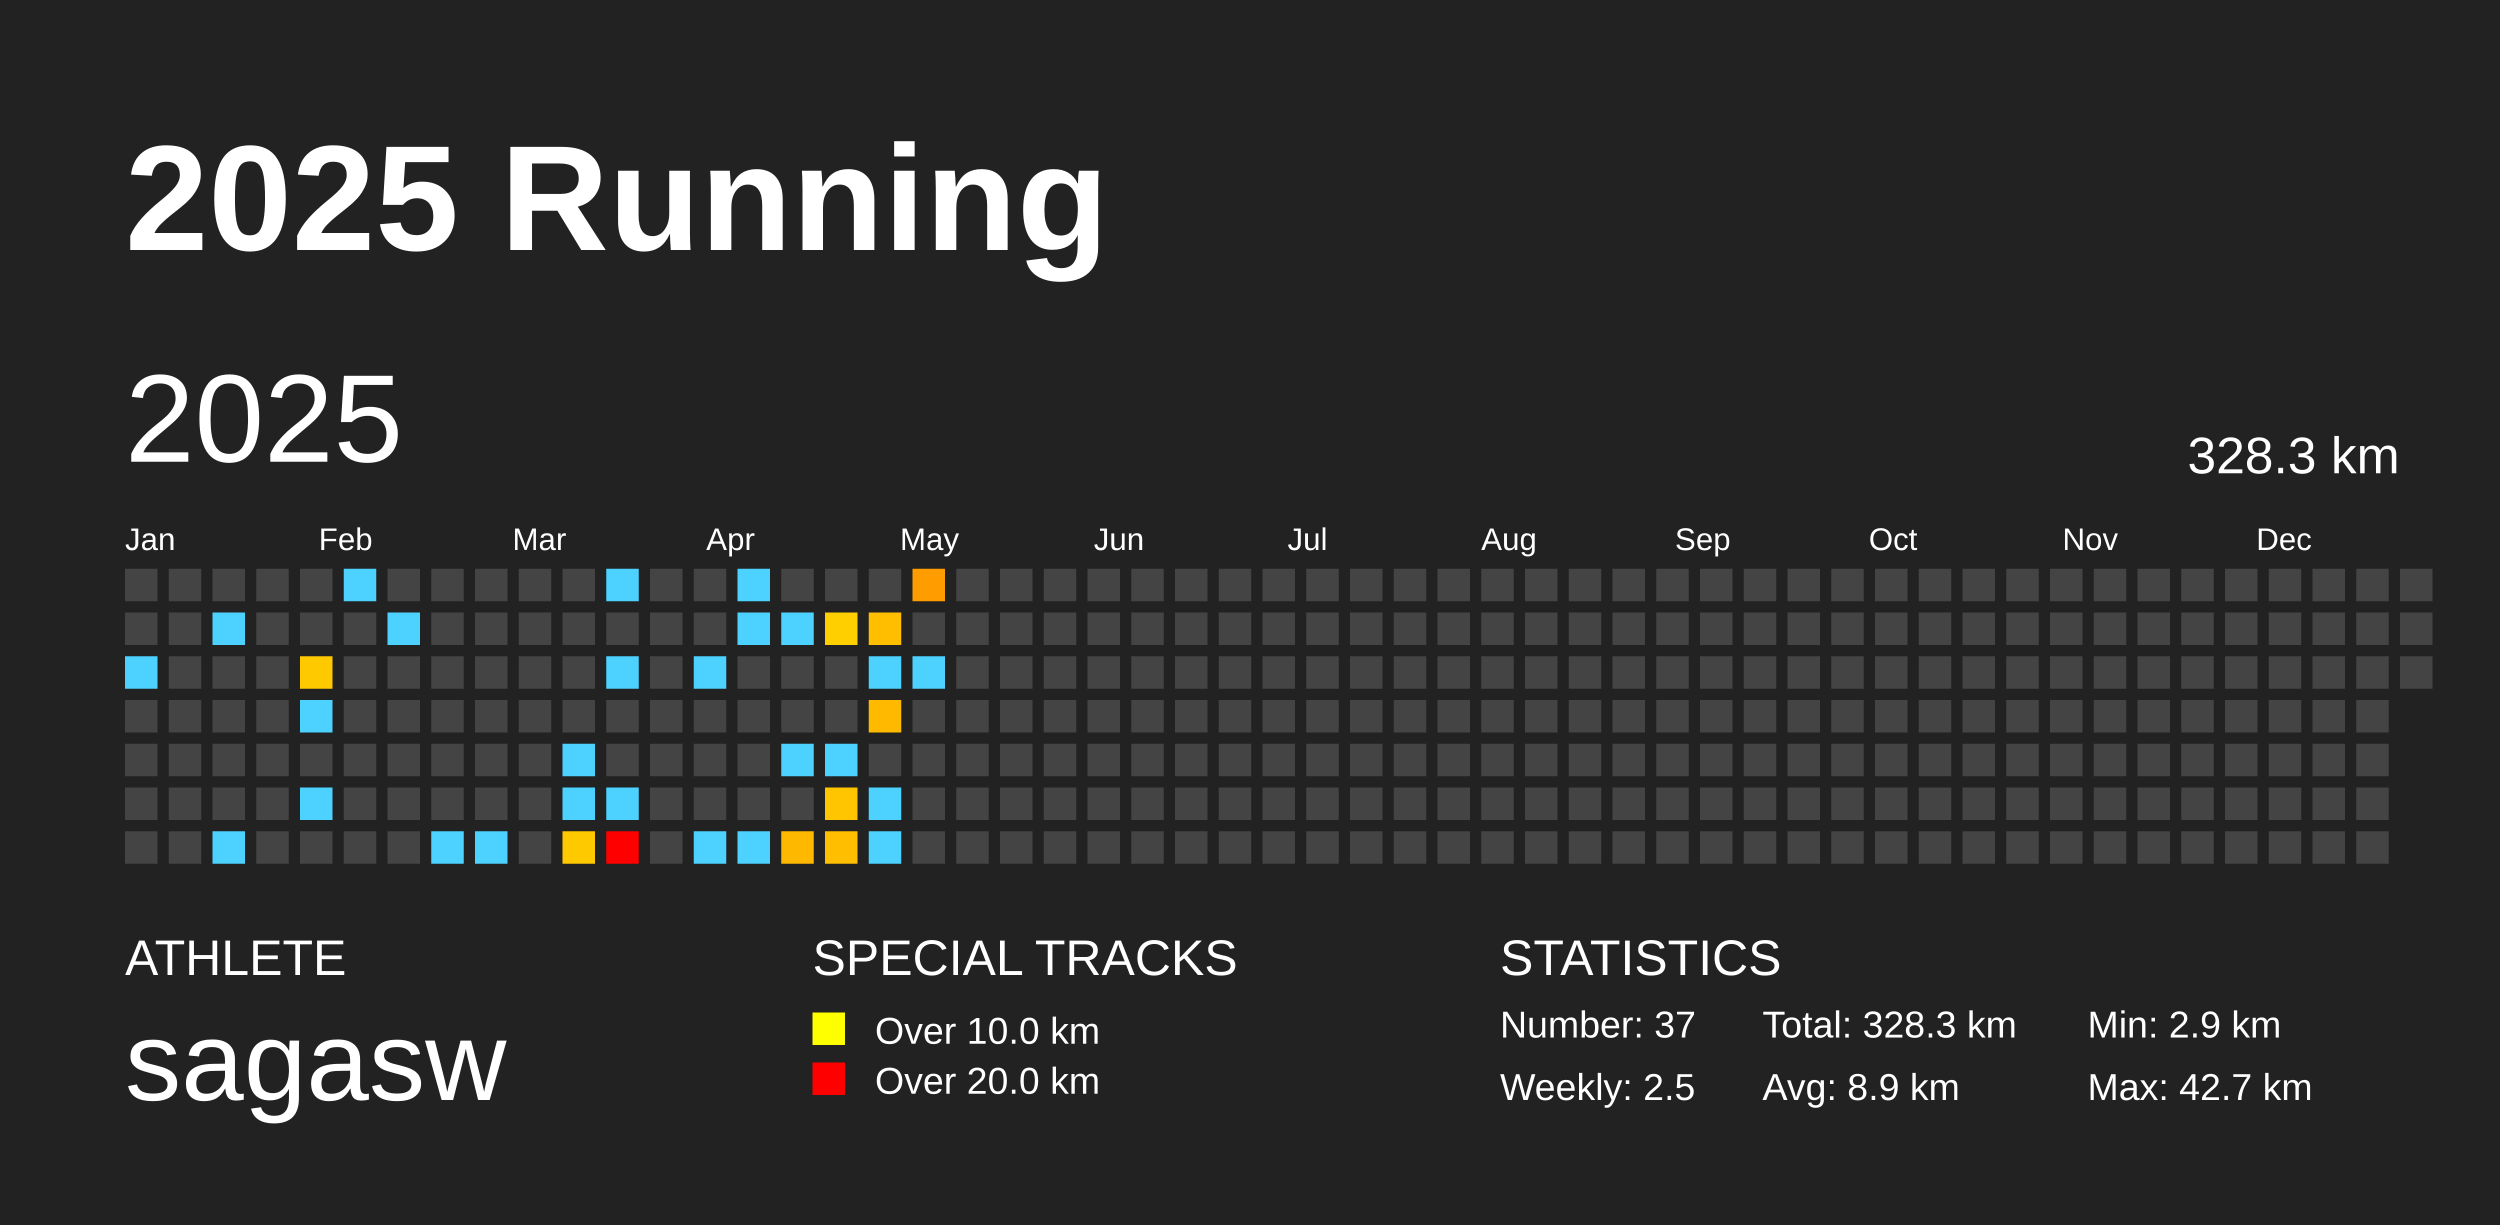
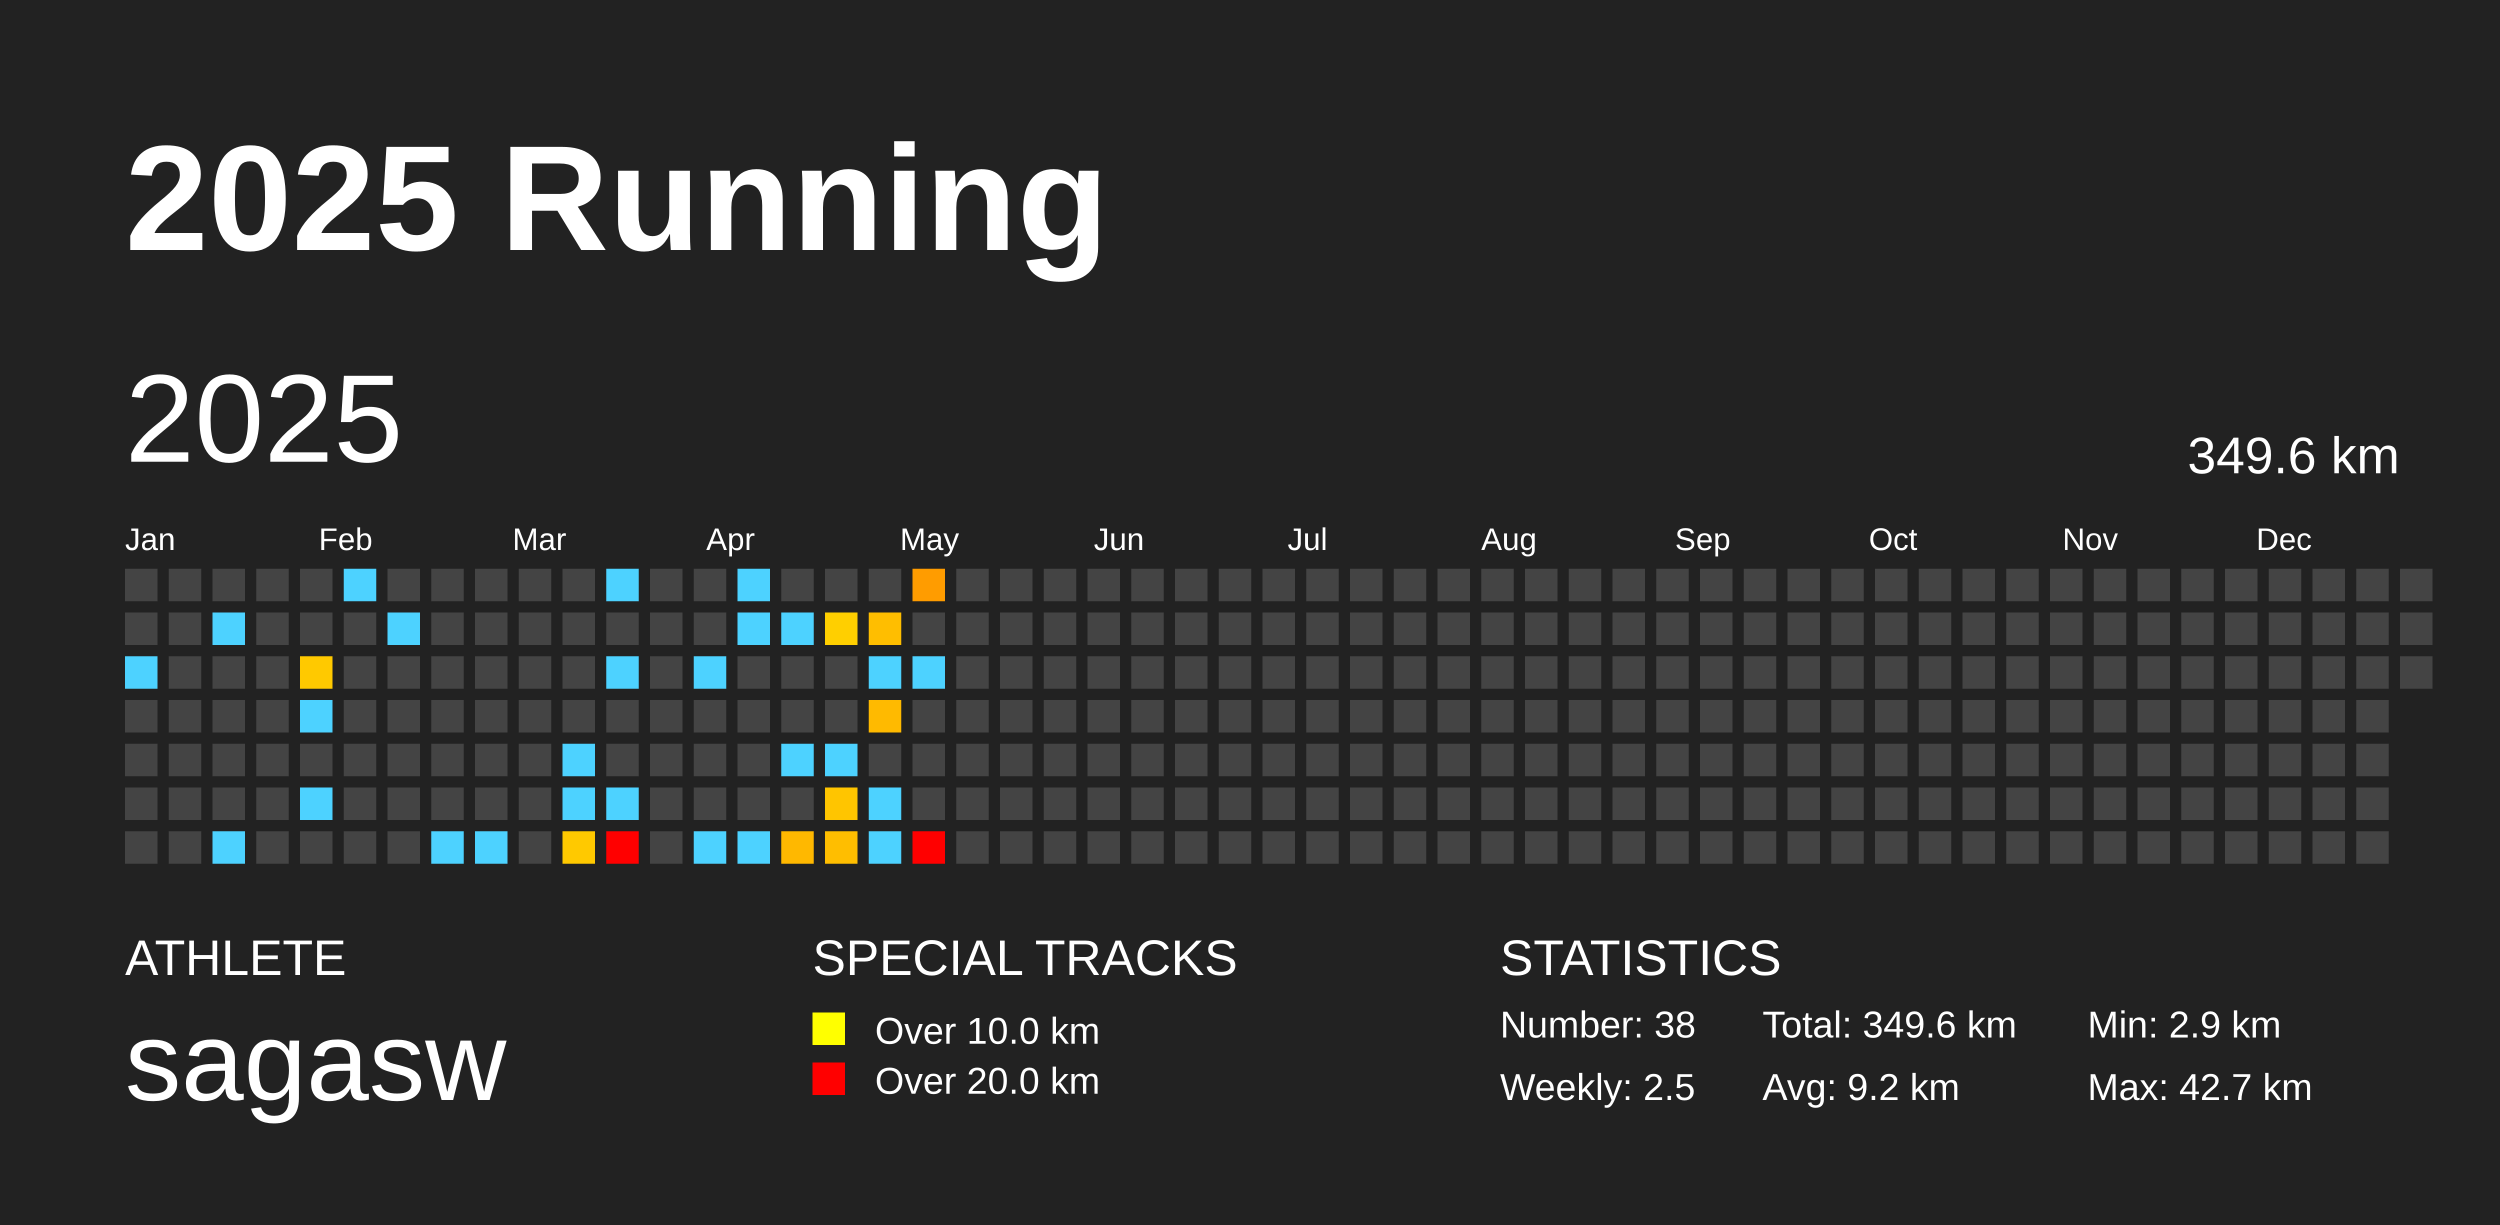
<svg xmlns="http://www.w3.org/2000/svg" baseProfile="full" height="98mm" version="1.1" viewBox="0,0,200,98" width="200mm">
  <defs />
  <rect fill="#222222" height="98" width="200" x="0" y="0" />
  <text fill="#FFFFFF" style="font-size:12px; font-family:Arial; font-weight:bold;" x="10" y="20">2025 Running</text>
  <text fill="#FFFFFF" style="font-size:4px; font-family:Arial" x="10" y="78">ATHLETE</text>
  <text fill="#FFFFFF" style="font-size:9px; font-family:Arial" x="10" y="88">sagasw</text>
  <text fill="#FFFFFF" style="font-size:4px; font-family:Arial" x="65" y="78">SPECIAL TRACKS</text>
  <rect fill="yellow" height="2.6" width="2.6" x="65" y="81" />
  <text fill="#FFFFFF" style="font-size:3px; font-family:Arial" x="70" y="83.5">Over 10.0 km</text>
  <rect fill="red" height="2.6" width="2.6" x="65" y="85" />
  <text fill="#FFFFFF" style="font-size:3px; font-family:Arial" x="70" y="87.5">Over 20.0 km</text>
  <text fill="#FFFFFF" style="font-size:4px; font-family:Arial" x="120" y="78">STATISTICS</text>
-   <text fill="#FFFFFF" style="font-size:3px; font-family:Arial" x="120" y="83">Number: 37</text>
+   <text fill="#FFFFFF" style="font-size:3px; font-family:Arial" x="120" y="83">Number: 38</text>
  <text fill="#FFFFFF" style="font-size:3px; font-family:Arial" x="120" y="88">Weekly: 2.5</text>
-   <text fill="#FFFFFF" style="font-size:3px; font-family:Arial" x="141" y="83">Total: 328.3 km</text>
-   <text fill="#FFFFFF" style="font-size:3px; font-family:Arial" x="141" y="88">Avg: 8.9 km</text>
+   <text fill="#FFFFFF" style="font-size:3px; font-family:Arial" x="141" y="83">Total: 349.6 km</text>
+   <text fill="#FFFFFF" style="font-size:3px; font-family:Arial" x="141" y="88">Avg: 9.2 km</text>
  <text fill="#FFFFFF" style="font-size:3px; font-family:Arial" x="167" y="83">Min: 2.9 km</text>
  <text fill="#FFFFFF" style="font-size:3px; font-family:Arial" x="167" y="88">Max: 42.7 km</text>
  <text dominant-baseline="hanging" fill="#FFFFFF" style="font-size:10.0px; font-family:Arial;" x="10" y="30">2025</text>
-   <text dominant-baseline="hanging" fill="#FFFFFF" style="font-size:4.125px; font-family:Arial;" x="175" y="35">328.3 km</text>
+   <text dominant-baseline="hanging" fill="#FFFFFF" style="font-size:4.125px; font-family:Arial;" x="175" y="35">349.6 km</text>
  <text fill="#FFFFFF" style="font-size:2.5px; font-family:Arial" x="10.0" y="44">Jan</text>
  <text fill="#FFFFFF" style="font-size:2.5px; font-family:Arial" x="25.5" y="44">Feb</text>
  <text fill="#FFFFFF" style="font-size:2.5px; font-family:Arial" x="41.0" y="44">Mar</text>
  <text fill="#FFFFFF" style="font-size:2.5px; font-family:Arial" x="56.5" y="44">Apr</text>
  <text fill="#FFFFFF" style="font-size:2.5px; font-family:Arial" x="72.0" y="44">May</text>
  <text fill="#FFFFFF" style="font-size:2.5px; font-family:Arial" x="87.5" y="44">Jun</text>
  <text fill="#FFFFFF" style="font-size:2.5px; font-family:Arial" x="103.0" y="44">Jul</text>
  <text fill="#FFFFFF" style="font-size:2.5px; font-family:Arial" x="118.5" y="44">Aug</text>
  <text fill="#FFFFFF" style="font-size:2.5px; font-family:Arial" x="134.0" y="44">Sep</text>
  <text fill="#FFFFFF" style="font-size:2.5px; font-family:Arial" x="149.5" y="44">Oct</text>
  <text fill="#FFFFFF" style="font-size:2.5px; font-family:Arial" x="165.0" y="44">Nov</text>
  <text fill="#FFFFFF" style="font-size:2.5px; font-family:Arial" x="180.5" y="44">Dec</text>
  <rect fill="#444444" height="2.6" width="2.6" x="10.0" y="45.5" />
  <rect fill="#444444" height="2.6" width="2.6" x="10.0" y="49.0" />
  <rect fill="#4dd2ff" height="2.6" width="2.6" x="10.0" y="52.5" />
  <rect fill="#444444" height="2.6" width="2.6" x="10.0" y="56.0" />
  <rect fill="#444444" height="2.6" width="2.6" x="10.0" y="59.5" />
  <rect fill="#444444" height="2.6" width="2.6" x="10.0" y="63.0" />
  <rect fill="#444444" height="2.6" width="2.6" x="10.0" y="66.5" />
  <rect fill="#444444" height="2.6" width="2.6" x="13.5" y="45.5" />
  <rect fill="#444444" height="2.6" width="2.6" x="13.5" y="49.0" />
  <rect fill="#444444" height="2.6" width="2.6" x="13.5" y="52.5" />
  <rect fill="#444444" height="2.6" width="2.6" x="13.5" y="56.0" />
  <rect fill="#444444" height="2.6" width="2.6" x="13.5" y="59.5" />
  <rect fill="#444444" height="2.6" width="2.6" x="13.5" y="63.0" />
  <rect fill="#444444" height="2.6" width="2.6" x="13.5" y="66.5" />
  <rect fill="#444444" height="2.6" width="2.6" x="17.0" y="45.5" />
  <rect fill="#4dd2ff" height="2.6" width="2.6" x="17.0" y="49.0" />
  <rect fill="#444444" height="2.6" width="2.6" x="17.0" y="52.5" />
  <rect fill="#444444" height="2.6" width="2.6" x="17.0" y="56.0" />
  <rect fill="#444444" height="2.6" width="2.6" x="17.0" y="59.5" />
  <rect fill="#444444" height="2.6" width="2.6" x="17.0" y="63.0" />
  <rect fill="#4dd2ff" height="2.6" width="2.6" x="17.0" y="66.5" />
  <rect fill="#444444" height="2.6" width="2.6" x="20.5" y="45.5" />
  <rect fill="#444444" height="2.6" width="2.6" x="20.5" y="49.0" />
  <rect fill="#444444" height="2.6" width="2.6" x="20.5" y="52.5" />
  <rect fill="#444444" height="2.6" width="2.6" x="20.5" y="56.0" />
  <rect fill="#444444" height="2.6" width="2.6" x="20.5" y="59.5" />
  <rect fill="#444444" height="2.6" width="2.6" x="20.5" y="63.0" />
  <rect fill="#444444" height="2.6" width="2.6" x="20.5" y="66.5" />
  <rect fill="#444444" height="2.6" width="2.6" x="24.0" y="45.5" />
  <rect fill="#444444" height="2.6" width="2.6" x="24.0" y="49.0" />
  <rect fill="#ffc900" height="2.6" width="2.6" x="24.0" y="52.5" />
  <rect fill="#4dd2ff" height="2.6" width="2.6" x="24.0" y="56.0" />
  <rect fill="#444444" height="2.6" width="2.6" x="24.0" y="59.5" />
  <rect fill="#4dd2ff" height="2.6" width="2.6" x="24.0" y="63.0" />
  <rect fill="#444444" height="2.6" width="2.6" x="24.0" y="66.5" />
  <rect fill="#4dd2ff" height="2.6" width="2.6" x="27.5" y="45.5" />
  <rect fill="#444444" height="2.6" width="2.6" x="27.5" y="49.0" />
  <rect fill="#444444" height="2.6" width="2.6" x="27.5" y="52.5" />
  <rect fill="#444444" height="2.6" width="2.6" x="27.5" y="56.0" />
  <rect fill="#444444" height="2.6" width="2.6" x="27.5" y="59.5" />
  <rect fill="#444444" height="2.6" width="2.6" x="27.5" y="63.0" />
  <rect fill="#444444" height="2.6" width="2.6" x="27.5" y="66.5" />
  <rect fill="#444444" height="2.6" width="2.6" x="31.0" y="45.5" />
  <rect fill="#4dd2ff" height="2.6" width="2.6" x="31.0" y="49.0" />
  <rect fill="#444444" height="2.6" width="2.6" x="31.0" y="52.5" />
  <rect fill="#444444" height="2.6" width="2.6" x="31.0" y="56.0" />
  <rect fill="#444444" height="2.6" width="2.6" x="31.0" y="59.5" />
  <rect fill="#444444" height="2.6" width="2.6" x="31.0" y="63.0" />
  <rect fill="#444444" height="2.6" width="2.6" x="31.0" y="66.5" />
  <rect fill="#444444" height="2.6" width="2.6" x="34.5" y="45.5" />
  <rect fill="#444444" height="2.6" width="2.6" x="34.5" y="49.0" />
  <rect fill="#444444" height="2.6" width="2.6" x="34.5" y="52.5" />
  <rect fill="#444444" height="2.6" width="2.6" x="34.5" y="56.0" />
  <rect fill="#444444" height="2.6" width="2.6" x="34.5" y="59.5" />
  <rect fill="#444444" height="2.6" width="2.6" x="34.5" y="63.0" />
  <rect fill="#4dd2ff" height="2.6" width="2.6" x="34.5" y="66.5" />
  <rect fill="#444444" height="2.6" width="2.6" x="38.0" y="45.5" />
  <rect fill="#444444" height="2.6" width="2.6" x="38.0" y="49.0" />
  <rect fill="#444444" height="2.6" width="2.6" x="38.0" y="52.5" />
  <rect fill="#444444" height="2.6" width="2.6" x="38.0" y="56.0" />
  <rect fill="#444444" height="2.6" width="2.6" x="38.0" y="59.5" />
  <rect fill="#444444" height="2.6" width="2.6" x="38.0" y="63.0" />
  <rect fill="#4dd2ff" height="2.6" width="2.6" x="38.0" y="66.5" />
  <rect fill="#444444" height="2.6" width="2.6" x="41.5" y="45.5" />
  <rect fill="#444444" height="2.6" width="2.6" x="41.5" y="49.0" />
  <rect fill="#444444" height="2.6" width="2.6" x="41.5" y="52.5" />
  <rect fill="#444444" height="2.6" width="2.6" x="41.5" y="56.0" />
  <rect fill="#444444" height="2.6" width="2.6" x="41.5" y="59.5" />
  <rect fill="#444444" height="2.6" width="2.6" x="41.5" y="63.0" />
  <rect fill="#444444" height="2.6" width="2.6" x="41.5" y="66.5" />
  <rect fill="#444444" height="2.6" width="2.6" x="45.0" y="45.5" />
  <rect fill="#444444" height="2.6" width="2.6" x="45.0" y="49.0" />
  <rect fill="#444444" height="2.6" width="2.6" x="45.0" y="52.5" />
  <rect fill="#444444" height="2.6" width="2.6" x="45.0" y="56.0" />
  <rect fill="#4dd2ff" height="2.6" width="2.6" x="45.0" y="59.5" />
  <rect fill="#4dd2ff" height="2.6" width="2.6" x="45.0" y="63.0" />
  <rect fill="#ffc900" height="2.6" width="2.6" x="45.0" y="66.5" />
  <rect fill="#4dd2ff" height="2.6" width="2.6" x="48.5" y="45.5" />
  <rect fill="#444444" height="2.6" width="2.6" x="48.5" y="49.0" />
  <rect fill="#4dd2ff" height="2.6" width="2.6" x="48.5" y="52.5" />
  <rect fill="#444444" height="2.6" width="2.6" x="48.5" y="56.0" />
  <rect fill="#444444" height="2.6" width="2.6" x="48.5" y="59.5" />
  <rect fill="#4dd2ff" height="2.6" width="2.6" x="48.5" y="63.0" />
  <rect fill="red" height="2.6" width="2.6" x="48.5" y="66.5" />
  <rect fill="#444444" height="2.6" width="2.6" x="52.0" y="45.5" />
  <rect fill="#444444" height="2.6" width="2.6" x="52.0" y="49.0" />
  <rect fill="#444444" height="2.6" width="2.6" x="52.0" y="52.5" />
  <rect fill="#444444" height="2.6" width="2.6" x="52.0" y="56.0" />
  <rect fill="#444444" height="2.6" width="2.6" x="52.0" y="59.5" />
  <rect fill="#444444" height="2.6" width="2.6" x="52.0" y="63.0" />
  <rect fill="#444444" height="2.6" width="2.6" x="52.0" y="66.5" />
  <rect fill="#444444" height="2.6" width="2.6" x="55.5" y="45.5" />
  <rect fill="#444444" height="2.6" width="2.6" x="55.5" y="49.0" />
  <rect fill="#4dd2ff" height="2.6" width="2.6" x="55.5" y="52.5" />
  <rect fill="#444444" height="2.6" width="2.6" x="55.5" y="56.0" />
  <rect fill="#444444" height="2.6" width="2.6" x="55.5" y="59.5" />
  <rect fill="#444444" height="2.6" width="2.6" x="55.5" y="63.0" />
  <rect fill="#4dd2ff" height="2.6" width="2.6" x="55.5" y="66.5" />
  <rect fill="#4dd2ff" height="2.6" width="2.6" x="59.0" y="45.5" />
  <rect fill="#4dd2ff" height="2.6" width="2.6" x="59.0" y="49.0" />
  <rect fill="#444444" height="2.6" width="2.6" x="59.0" y="52.5" />
  <rect fill="#444444" height="2.6" width="2.6" x="59.0" y="56.0" />
  <rect fill="#444444" height="2.6" width="2.6" x="59.0" y="59.5" />
  <rect fill="#444444" height="2.6" width="2.6" x="59.0" y="63.0" />
  <rect fill="#4dd2ff" height="2.6" width="2.6" x="59.0" y="66.5" />
  <rect fill="#444444" height="2.6" width="2.6" x="62.5" y="45.5" />
  <rect fill="#4dd2ff" height="2.6" width="2.6" x="62.5" y="49.0" />
  <rect fill="#444444" height="2.6" width="2.6" x="62.5" y="52.5" />
  <rect fill="#444444" height="2.6" width="2.6" x="62.5" y="56.0" />
  <rect fill="#4dd2ff" height="2.6" width="2.6" x="62.5" y="59.5" />
  <rect fill="#444444" height="2.6" width="2.6" x="62.5" y="63.0" />
  <rect fill="#ffb800" height="2.6" width="2.6" x="62.5" y="66.5" />
  <rect fill="#444444" height="2.6" width="2.6" x="66.0" y="45.5" />
  <rect fill="#ffcf00" height="2.6" width="2.6" x="66.0" y="49.0" />
  <rect fill="#444444" height="2.6" width="2.6" x="66.0" y="52.5" />
  <rect fill="#444444" height="2.6" width="2.6" x="66.0" y="56.0" />
  <rect fill="#4dd2ff" height="2.6" width="2.6" x="66.0" y="59.5" />
  <rect fill="#ffc500" height="2.6" width="2.6" x="66.0" y="63.0" />
  <rect fill="#ffbe00" height="2.6" width="2.6" x="66.0" y="66.5" />
  <rect fill="#444444" height="2.6" width="2.6" x="69.5" y="45.5" />
  <rect fill="#ffbe00" height="2.6" width="2.6" x="69.5" y="49.0" />
  <rect fill="#4dd2ff" height="2.6" width="2.6" x="69.5" y="52.5" />
  <rect fill="#ffba00" height="2.6" width="2.6" x="69.5" y="56.0" />
  <rect fill="#444444" height="2.6" width="2.6" x="69.5" y="59.5" />
  <rect fill="#4dd2ff" height="2.6" width="2.6" x="69.5" y="63.0" />
  <rect fill="#4dd2ff" height="2.6" width="2.6" x="69.5" y="66.5" />
  <rect fill="#ff9c00" height="2.6" width="2.6" x="73.0" y="45.5" />
  <rect fill="#444444" height="2.6" width="2.6" x="73.0" y="49.0" />
  <rect fill="#4dd2ff" height="2.6" width="2.6" x="73.0" y="52.5" />
  <rect fill="#444444" height="2.6" width="2.6" x="73.0" y="56.0" />
  <rect fill="#444444" height="2.6" width="2.6" x="73.0" y="59.5" />
  <rect fill="#444444" height="2.6" width="2.6" x="73.0" y="63.0" />
-   <rect fill="#444444" height="2.6" width="2.6" x="73.0" y="66.5" />
+   <rect fill="red" height="2.6" width="2.6" x="73.0" y="66.5" />
  <rect fill="#444444" height="2.6" width="2.6" x="76.5" y="45.5" />
  <rect fill="#444444" height="2.6" width="2.6" x="76.5" y="49.0" />
  <rect fill="#444444" height="2.6" width="2.6" x="76.5" y="52.5" />
  <rect fill="#444444" height="2.6" width="2.6" x="76.5" y="56.0" />
  <rect fill="#444444" height="2.6" width="2.6" x="76.5" y="59.5" />
  <rect fill="#444444" height="2.6" width="2.6" x="76.5" y="63.0" />
  <rect fill="#444444" height="2.6" width="2.6" x="76.5" y="66.5" />
  <rect fill="#444444" height="2.6" width="2.6" x="80.0" y="45.5" />
  <rect fill="#444444" height="2.6" width="2.6" x="80.0" y="49.0" />
  <rect fill="#444444" height="2.6" width="2.6" x="80.0" y="52.5" />
  <rect fill="#444444" height="2.6" width="2.6" x="80.0" y="56.0" />
  <rect fill="#444444" height="2.6" width="2.6" x="80.0" y="59.5" />
  <rect fill="#444444" height="2.6" width="2.6" x="80.0" y="63.0" />
  <rect fill="#444444" height="2.6" width="2.6" x="80.0" y="66.5" />
  <rect fill="#444444" height="2.6" width="2.6" x="83.5" y="45.5" />
  <rect fill="#444444" height="2.6" width="2.6" x="83.5" y="49.0" />
  <rect fill="#444444" height="2.6" width="2.6" x="83.5" y="52.5" />
  <rect fill="#444444" height="2.6" width="2.6" x="83.5" y="56.0" />
  <rect fill="#444444" height="2.6" width="2.6" x="83.5" y="59.5" />
  <rect fill="#444444" height="2.6" width="2.6" x="83.5" y="63.0" />
  <rect fill="#444444" height="2.6" width="2.6" x="83.5" y="66.5" />
  <rect fill="#444444" height="2.6" width="2.6" x="87.0" y="45.5" />
  <rect fill="#444444" height="2.6" width="2.6" x="87.0" y="49.0" />
  <rect fill="#444444" height="2.6" width="2.6" x="87.0" y="52.5" />
  <rect fill="#444444" height="2.6" width="2.6" x="87.0" y="56.0" />
  <rect fill="#444444" height="2.6" width="2.6" x="87.0" y="59.5" />
  <rect fill="#444444" height="2.6" width="2.6" x="87.0" y="63.0" />
  <rect fill="#444444" height="2.6" width="2.6" x="87.0" y="66.5" />
  <rect fill="#444444" height="2.6" width="2.6" x="90.5" y="45.5" />
  <rect fill="#444444" height="2.6" width="2.6" x="90.5" y="49.0" />
  <rect fill="#444444" height="2.6" width="2.6" x="90.5" y="52.5" />
  <rect fill="#444444" height="2.6" width="2.6" x="90.5" y="56.0" />
  <rect fill="#444444" height="2.6" width="2.6" x="90.5" y="59.5" />
  <rect fill="#444444" height="2.6" width="2.6" x="90.5" y="63.0" />
  <rect fill="#444444" height="2.6" width="2.6" x="90.5" y="66.5" />
  <rect fill="#444444" height="2.6" width="2.6" x="94.0" y="45.5" />
  <rect fill="#444444" height="2.6" width="2.6" x="94.0" y="49.0" />
  <rect fill="#444444" height="2.6" width="2.6" x="94.0" y="52.5" />
  <rect fill="#444444" height="2.6" width="2.6" x="94.0" y="56.0" />
  <rect fill="#444444" height="2.6" width="2.6" x="94.0" y="59.5" />
  <rect fill="#444444" height="2.6" width="2.6" x="94.0" y="63.0" />
  <rect fill="#444444" height="2.6" width="2.6" x="94.0" y="66.5" />
  <rect fill="#444444" height="2.6" width="2.6" x="97.5" y="45.5" />
  <rect fill="#444444" height="2.6" width="2.6" x="97.5" y="49.0" />
  <rect fill="#444444" height="2.6" width="2.6" x="97.5" y="52.5" />
  <rect fill="#444444" height="2.6" width="2.6" x="97.5" y="56.0" />
  <rect fill="#444444" height="2.6" width="2.6" x="97.5" y="59.5" />
  <rect fill="#444444" height="2.6" width="2.6" x="97.5" y="63.0" />
  <rect fill="#444444" height="2.6" width="2.6" x="97.5" y="66.5" />
  <rect fill="#444444" height="2.6" width="2.6" x="101.0" y="45.5" />
  <rect fill="#444444" height="2.6" width="2.6" x="101.0" y="49.0" />
  <rect fill="#444444" height="2.6" width="2.6" x="101.0" y="52.5" />
  <rect fill="#444444" height="2.6" width="2.6" x="101.0" y="56.0" />
  <rect fill="#444444" height="2.6" width="2.6" x="101.0" y="59.5" />
  <rect fill="#444444" height="2.6" width="2.6" x="101.0" y="63.0" />
  <rect fill="#444444" height="2.6" width="2.6" x="101.0" y="66.5" />
  <rect fill="#444444" height="2.6" width="2.6" x="104.5" y="45.5" />
  <rect fill="#444444" height="2.6" width="2.6" x="104.5" y="49.0" />
  <rect fill="#444444" height="2.6" width="2.6" x="104.5" y="52.5" />
  <rect fill="#444444" height="2.6" width="2.6" x="104.5" y="56.0" />
  <rect fill="#444444" height="2.6" width="2.6" x="104.5" y="59.5" />
  <rect fill="#444444" height="2.6" width="2.6" x="104.5" y="63.0" />
  <rect fill="#444444" height="2.6" width="2.6" x="104.5" y="66.5" />
  <rect fill="#444444" height="2.6" width="2.6" x="108.0" y="45.5" />
  <rect fill="#444444" height="2.6" width="2.6" x="108.0" y="49.0" />
  <rect fill="#444444" height="2.6" width="2.6" x="108.0" y="52.5" />
  <rect fill="#444444" height="2.6" width="2.6" x="108.0" y="56.0" />
  <rect fill="#444444" height="2.6" width="2.6" x="108.0" y="59.5" />
  <rect fill="#444444" height="2.6" width="2.6" x="108.0" y="63.0" />
  <rect fill="#444444" height="2.6" width="2.6" x="108.0" y="66.5" />
  <rect fill="#444444" height="2.6" width="2.6" x="111.5" y="45.5" />
  <rect fill="#444444" height="2.6" width="2.6" x="111.5" y="49.0" />
  <rect fill="#444444" height="2.6" width="2.6" x="111.5" y="52.5" />
  <rect fill="#444444" height="2.6" width="2.6" x="111.5" y="56.0" />
  <rect fill="#444444" height="2.6" width="2.6" x="111.5" y="59.5" />
  <rect fill="#444444" height="2.6" width="2.6" x="111.5" y="63.0" />
  <rect fill="#444444" height="2.6" width="2.6" x="111.5" y="66.5" />
  <rect fill="#444444" height="2.6" width="2.6" x="115.0" y="45.5" />
  <rect fill="#444444" height="2.6" width="2.6" x="115.0" y="49.0" />
  <rect fill="#444444" height="2.6" width="2.6" x="115.0" y="52.5" />
  <rect fill="#444444" height="2.6" width="2.6" x="115.0" y="56.0" />
  <rect fill="#444444" height="2.6" width="2.6" x="115.0" y="59.5" />
  <rect fill="#444444" height="2.6" width="2.6" x="115.0" y="63.0" />
  <rect fill="#444444" height="2.6" width="2.6" x="115.0" y="66.5" />
  <rect fill="#444444" height="2.6" width="2.6" x="118.5" y="45.5" />
  <rect fill="#444444" height="2.6" width="2.6" x="118.5" y="49.0" />
  <rect fill="#444444" height="2.6" width="2.6" x="118.5" y="52.5" />
  <rect fill="#444444" height="2.6" width="2.6" x="118.5" y="56.0" />
  <rect fill="#444444" height="2.6" width="2.6" x="118.5" y="59.5" />
  <rect fill="#444444" height="2.6" width="2.6" x="118.5" y="63.0" />
  <rect fill="#444444" height="2.6" width="2.6" x="118.5" y="66.5" />
  <rect fill="#444444" height="2.6" width="2.6" x="122.0" y="45.5" />
  <rect fill="#444444" height="2.6" width="2.6" x="122.0" y="49.0" />
  <rect fill="#444444" height="2.6" width="2.6" x="122.0" y="52.5" />
  <rect fill="#444444" height="2.6" width="2.6" x="122.0" y="56.0" />
  <rect fill="#444444" height="2.6" width="2.6" x="122.0" y="59.5" />
  <rect fill="#444444" height="2.6" width="2.6" x="122.0" y="63.0" />
  <rect fill="#444444" height="2.6" width="2.6" x="122.0" y="66.5" />
  <rect fill="#444444" height="2.6" width="2.6" x="125.5" y="45.5" />
  <rect fill="#444444" height="2.6" width="2.6" x="125.5" y="49.0" />
  <rect fill="#444444" height="2.6" width="2.6" x="125.5" y="52.5" />
  <rect fill="#444444" height="2.6" width="2.6" x="125.5" y="56.0" />
  <rect fill="#444444" height="2.6" width="2.6" x="125.5" y="59.5" />
  <rect fill="#444444" height="2.6" width="2.6" x="125.5" y="63.0" />
  <rect fill="#444444" height="2.6" width="2.6" x="125.5" y="66.5" />
  <rect fill="#444444" height="2.6" width="2.6" x="129.0" y="45.5" />
  <rect fill="#444444" height="2.6" width="2.6" x="129.0" y="49.0" />
  <rect fill="#444444" height="2.6" width="2.6" x="129.0" y="52.5" />
  <rect fill="#444444" height="2.6" width="2.6" x="129.0" y="56.0" />
  <rect fill="#444444" height="2.6" width="2.6" x="129.0" y="59.5" />
  <rect fill="#444444" height="2.6" width="2.6" x="129.0" y="63.0" />
  <rect fill="#444444" height="2.6" width="2.6" x="129.0" y="66.5" />
  <rect fill="#444444" height="2.6" width="2.6" x="132.5" y="45.5" />
  <rect fill="#444444" height="2.6" width="2.6" x="132.5" y="49.0" />
  <rect fill="#444444" height="2.6" width="2.6" x="132.5" y="52.5" />
  <rect fill="#444444" height="2.6" width="2.6" x="132.5" y="56.0" />
  <rect fill="#444444" height="2.6" width="2.6" x="132.5" y="59.5" />
  <rect fill="#444444" height="2.6" width="2.6" x="132.5" y="63.0" />
  <rect fill="#444444" height="2.6" width="2.6" x="132.5" y="66.5" />
  <rect fill="#444444" height="2.6" width="2.6" x="136.0" y="45.5" />
  <rect fill="#444444" height="2.6" width="2.6" x="136.0" y="49.0" />
  <rect fill="#444444" height="2.6" width="2.6" x="136.0" y="52.5" />
  <rect fill="#444444" height="2.6" width="2.6" x="136.0" y="56.0" />
  <rect fill="#444444" height="2.6" width="2.6" x="136.0" y="59.5" />
  <rect fill="#444444" height="2.6" width="2.6" x="136.0" y="63.0" />
  <rect fill="#444444" height="2.6" width="2.6" x="136.0" y="66.5" />
  <rect fill="#444444" height="2.6" width="2.6" x="139.5" y="45.5" />
  <rect fill="#444444" height="2.6" width="2.6" x="139.5" y="49.0" />
  <rect fill="#444444" height="2.6" width="2.6" x="139.5" y="52.5" />
  <rect fill="#444444" height="2.6" width="2.6" x="139.5" y="56.0" />
  <rect fill="#444444" height="2.6" width="2.6" x="139.5" y="59.5" />
  <rect fill="#444444" height="2.6" width="2.6" x="139.5" y="63.0" />
  <rect fill="#444444" height="2.6" width="2.6" x="139.5" y="66.5" />
  <rect fill="#444444" height="2.6" width="2.6" x="143.0" y="45.5" />
  <rect fill="#444444" height="2.6" width="2.6" x="143.0" y="49.0" />
  <rect fill="#444444" height="2.6" width="2.6" x="143.0" y="52.5" />
  <rect fill="#444444" height="2.6" width="2.6" x="143.0" y="56.0" />
  <rect fill="#444444" height="2.6" width="2.6" x="143.0" y="59.5" />
  <rect fill="#444444" height="2.6" width="2.6" x="143.0" y="63.0" />
  <rect fill="#444444" height="2.6" width="2.6" x="143.0" y="66.5" />
  <rect fill="#444444" height="2.6" width="2.6" x="146.5" y="45.5" />
  <rect fill="#444444" height="2.6" width="2.6" x="146.5" y="49.0" />
  <rect fill="#444444" height="2.6" width="2.6" x="146.5" y="52.5" />
  <rect fill="#444444" height="2.6" width="2.6" x="146.5" y="56.0" />
  <rect fill="#444444" height="2.6" width="2.6" x="146.5" y="59.5" />
  <rect fill="#444444" height="2.6" width="2.6" x="146.5" y="63.0" />
  <rect fill="#444444" height="2.6" width="2.6" x="146.5" y="66.5" />
  <rect fill="#444444" height="2.6" width="2.6" x="150.0" y="45.5" />
  <rect fill="#444444" height="2.6" width="2.6" x="150.0" y="49.0" />
  <rect fill="#444444" height="2.6" width="2.6" x="150.0" y="52.5" />
  <rect fill="#444444" height="2.6" width="2.6" x="150.0" y="56.0" />
  <rect fill="#444444" height="2.6" width="2.6" x="150.0" y="59.5" />
  <rect fill="#444444" height="2.6" width="2.6" x="150.0" y="63.0" />
  <rect fill="#444444" height="2.6" width="2.6" x="150.0" y="66.5" />
  <rect fill="#444444" height="2.6" width="2.6" x="153.5" y="45.5" />
  <rect fill="#444444" height="2.6" width="2.6" x="153.5" y="49.0" />
  <rect fill="#444444" height="2.6" width="2.6" x="153.5" y="52.5" />
  <rect fill="#444444" height="2.6" width="2.6" x="153.5" y="56.0" />
  <rect fill="#444444" height="2.6" width="2.6" x="153.5" y="59.5" />
  <rect fill="#444444" height="2.6" width="2.6" x="153.5" y="63.0" />
  <rect fill="#444444" height="2.6" width="2.6" x="153.5" y="66.5" />
  <rect fill="#444444" height="2.6" width="2.6" x="157.0" y="45.5" />
  <rect fill="#444444" height="2.6" width="2.6" x="157.0" y="49.0" />
  <rect fill="#444444" height="2.6" width="2.6" x="157.0" y="52.5" />
  <rect fill="#444444" height="2.6" width="2.6" x="157.0" y="56.0" />
  <rect fill="#444444" height="2.6" width="2.6" x="157.0" y="59.5" />
  <rect fill="#444444" height="2.6" width="2.6" x="157.0" y="63.0" />
  <rect fill="#444444" height="2.6" width="2.6" x="157.0" y="66.5" />
  <rect fill="#444444" height="2.6" width="2.6" x="160.5" y="45.5" />
  <rect fill="#444444" height="2.6" width="2.6" x="160.5" y="49.0" />
  <rect fill="#444444" height="2.6" width="2.6" x="160.5" y="52.5" />
  <rect fill="#444444" height="2.6" width="2.6" x="160.5" y="56.0" />
  <rect fill="#444444" height="2.6" width="2.6" x="160.5" y="59.5" />
  <rect fill="#444444" height="2.6" width="2.6" x="160.5" y="63.0" />
  <rect fill="#444444" height="2.6" width="2.6" x="160.5" y="66.5" />
  <rect fill="#444444" height="2.6" width="2.6" x="164.0" y="45.5" />
  <rect fill="#444444" height="2.6" width="2.6" x="164.0" y="49.0" />
  <rect fill="#444444" height="2.6" width="2.6" x="164.0" y="52.5" />
  <rect fill="#444444" height="2.6" width="2.6" x="164.0" y="56.0" />
  <rect fill="#444444" height="2.6" width="2.6" x="164.0" y="59.5" />
  <rect fill="#444444" height="2.6" width="2.6" x="164.0" y="63.0" />
  <rect fill="#444444" height="2.6" width="2.6" x="164.0" y="66.5" />
  <rect fill="#444444" height="2.6" width="2.6" x="167.5" y="45.5" />
  <rect fill="#444444" height="2.6" width="2.6" x="167.5" y="49.0" />
  <rect fill="#444444" height="2.6" width="2.6" x="167.5" y="52.5" />
  <rect fill="#444444" height="2.6" width="2.6" x="167.5" y="56.0" />
  <rect fill="#444444" height="2.6" width="2.6" x="167.5" y="59.5" />
  <rect fill="#444444" height="2.6" width="2.6" x="167.5" y="63.0" />
  <rect fill="#444444" height="2.6" width="2.6" x="167.5" y="66.5" />
  <rect fill="#444444" height="2.6" width="2.6" x="171.0" y="45.5" />
  <rect fill="#444444" height="2.6" width="2.6" x="171.0" y="49.0" />
  <rect fill="#444444" height="2.6" width="2.6" x="171.0" y="52.5" />
  <rect fill="#444444" height="2.6" width="2.6" x="171.0" y="56.0" />
  <rect fill="#444444" height="2.6" width="2.6" x="171.0" y="59.5" />
  <rect fill="#444444" height="2.6" width="2.6" x="171.0" y="63.0" />
  <rect fill="#444444" height="2.6" width="2.6" x="171.0" y="66.5" />
  <rect fill="#444444" height="2.6" width="2.6" x="174.5" y="45.5" />
  <rect fill="#444444" height="2.6" width="2.6" x="174.5" y="49.0" />
  <rect fill="#444444" height="2.6" width="2.6" x="174.5" y="52.5" />
  <rect fill="#444444" height="2.6" width="2.6" x="174.5" y="56.0" />
  <rect fill="#444444" height="2.6" width="2.6" x="174.5" y="59.5" />
  <rect fill="#444444" height="2.6" width="2.6" x="174.5" y="63.0" />
  <rect fill="#444444" height="2.6" width="2.6" x="174.5" y="66.5" />
  <rect fill="#444444" height="2.6" width="2.6" x="178.0" y="45.5" />
  <rect fill="#444444" height="2.6" width="2.6" x="178.0" y="49.0" />
  <rect fill="#444444" height="2.6" width="2.6" x="178.0" y="52.5" />
  <rect fill="#444444" height="2.6" width="2.6" x="178.0" y="56.0" />
  <rect fill="#444444" height="2.6" width="2.6" x="178.0" y="59.5" />
  <rect fill="#444444" height="2.6" width="2.6" x="178.0" y="63.0" />
  <rect fill="#444444" height="2.6" width="2.6" x="178.0" y="66.5" />
  <rect fill="#444444" height="2.6" width="2.6" x="181.5" y="45.5" />
  <rect fill="#444444" height="2.6" width="2.6" x="181.5" y="49.0" />
  <rect fill="#444444" height="2.6" width="2.6" x="181.5" y="52.5" />
  <rect fill="#444444" height="2.6" width="2.6" x="181.5" y="56.0" />
  <rect fill="#444444" height="2.6" width="2.6" x="181.5" y="59.5" />
  <rect fill="#444444" height="2.6" width="2.6" x="181.5" y="63.0" />
  <rect fill="#444444" height="2.6" width="2.6" x="181.5" y="66.5" />
  <rect fill="#444444" height="2.6" width="2.6" x="185.0" y="45.5" />
  <rect fill="#444444" height="2.6" width="2.6" x="185.0" y="49.0" />
  <rect fill="#444444" height="2.6" width="2.6" x="185.0" y="52.5" />
  <rect fill="#444444" height="2.6" width="2.6" x="185.0" y="56.0" />
  <rect fill="#444444" height="2.6" width="2.6" x="185.0" y="59.5" />
  <rect fill="#444444" height="2.6" width="2.6" x="185.0" y="63.0" />
  <rect fill="#444444" height="2.6" width="2.6" x="185.0" y="66.5" />
  <rect fill="#444444" height="2.6" width="2.6" x="188.5" y="45.5" />
  <rect fill="#444444" height="2.6" width="2.6" x="188.5" y="49.0" />
  <rect fill="#444444" height="2.6" width="2.6" x="188.5" y="52.5" />
  <rect fill="#444444" height="2.6" width="2.6" x="188.5" y="56.0" />
  <rect fill="#444444" height="2.6" width="2.6" x="188.5" y="59.5" />
  <rect fill="#444444" height="2.6" width="2.6" x="188.5" y="63.0" />
  <rect fill="#444444" height="2.6" width="2.6" x="188.5" y="66.5" />
  <rect fill="#444444" height="2.6" width="2.6" x="192.0" y="45.5" />
  <rect fill="#444444" height="2.6" width="2.6" x="192.0" y="49.0" />
  <rect fill="#444444" height="2.6" width="2.6" x="192.0" y="52.5" />
</svg>
